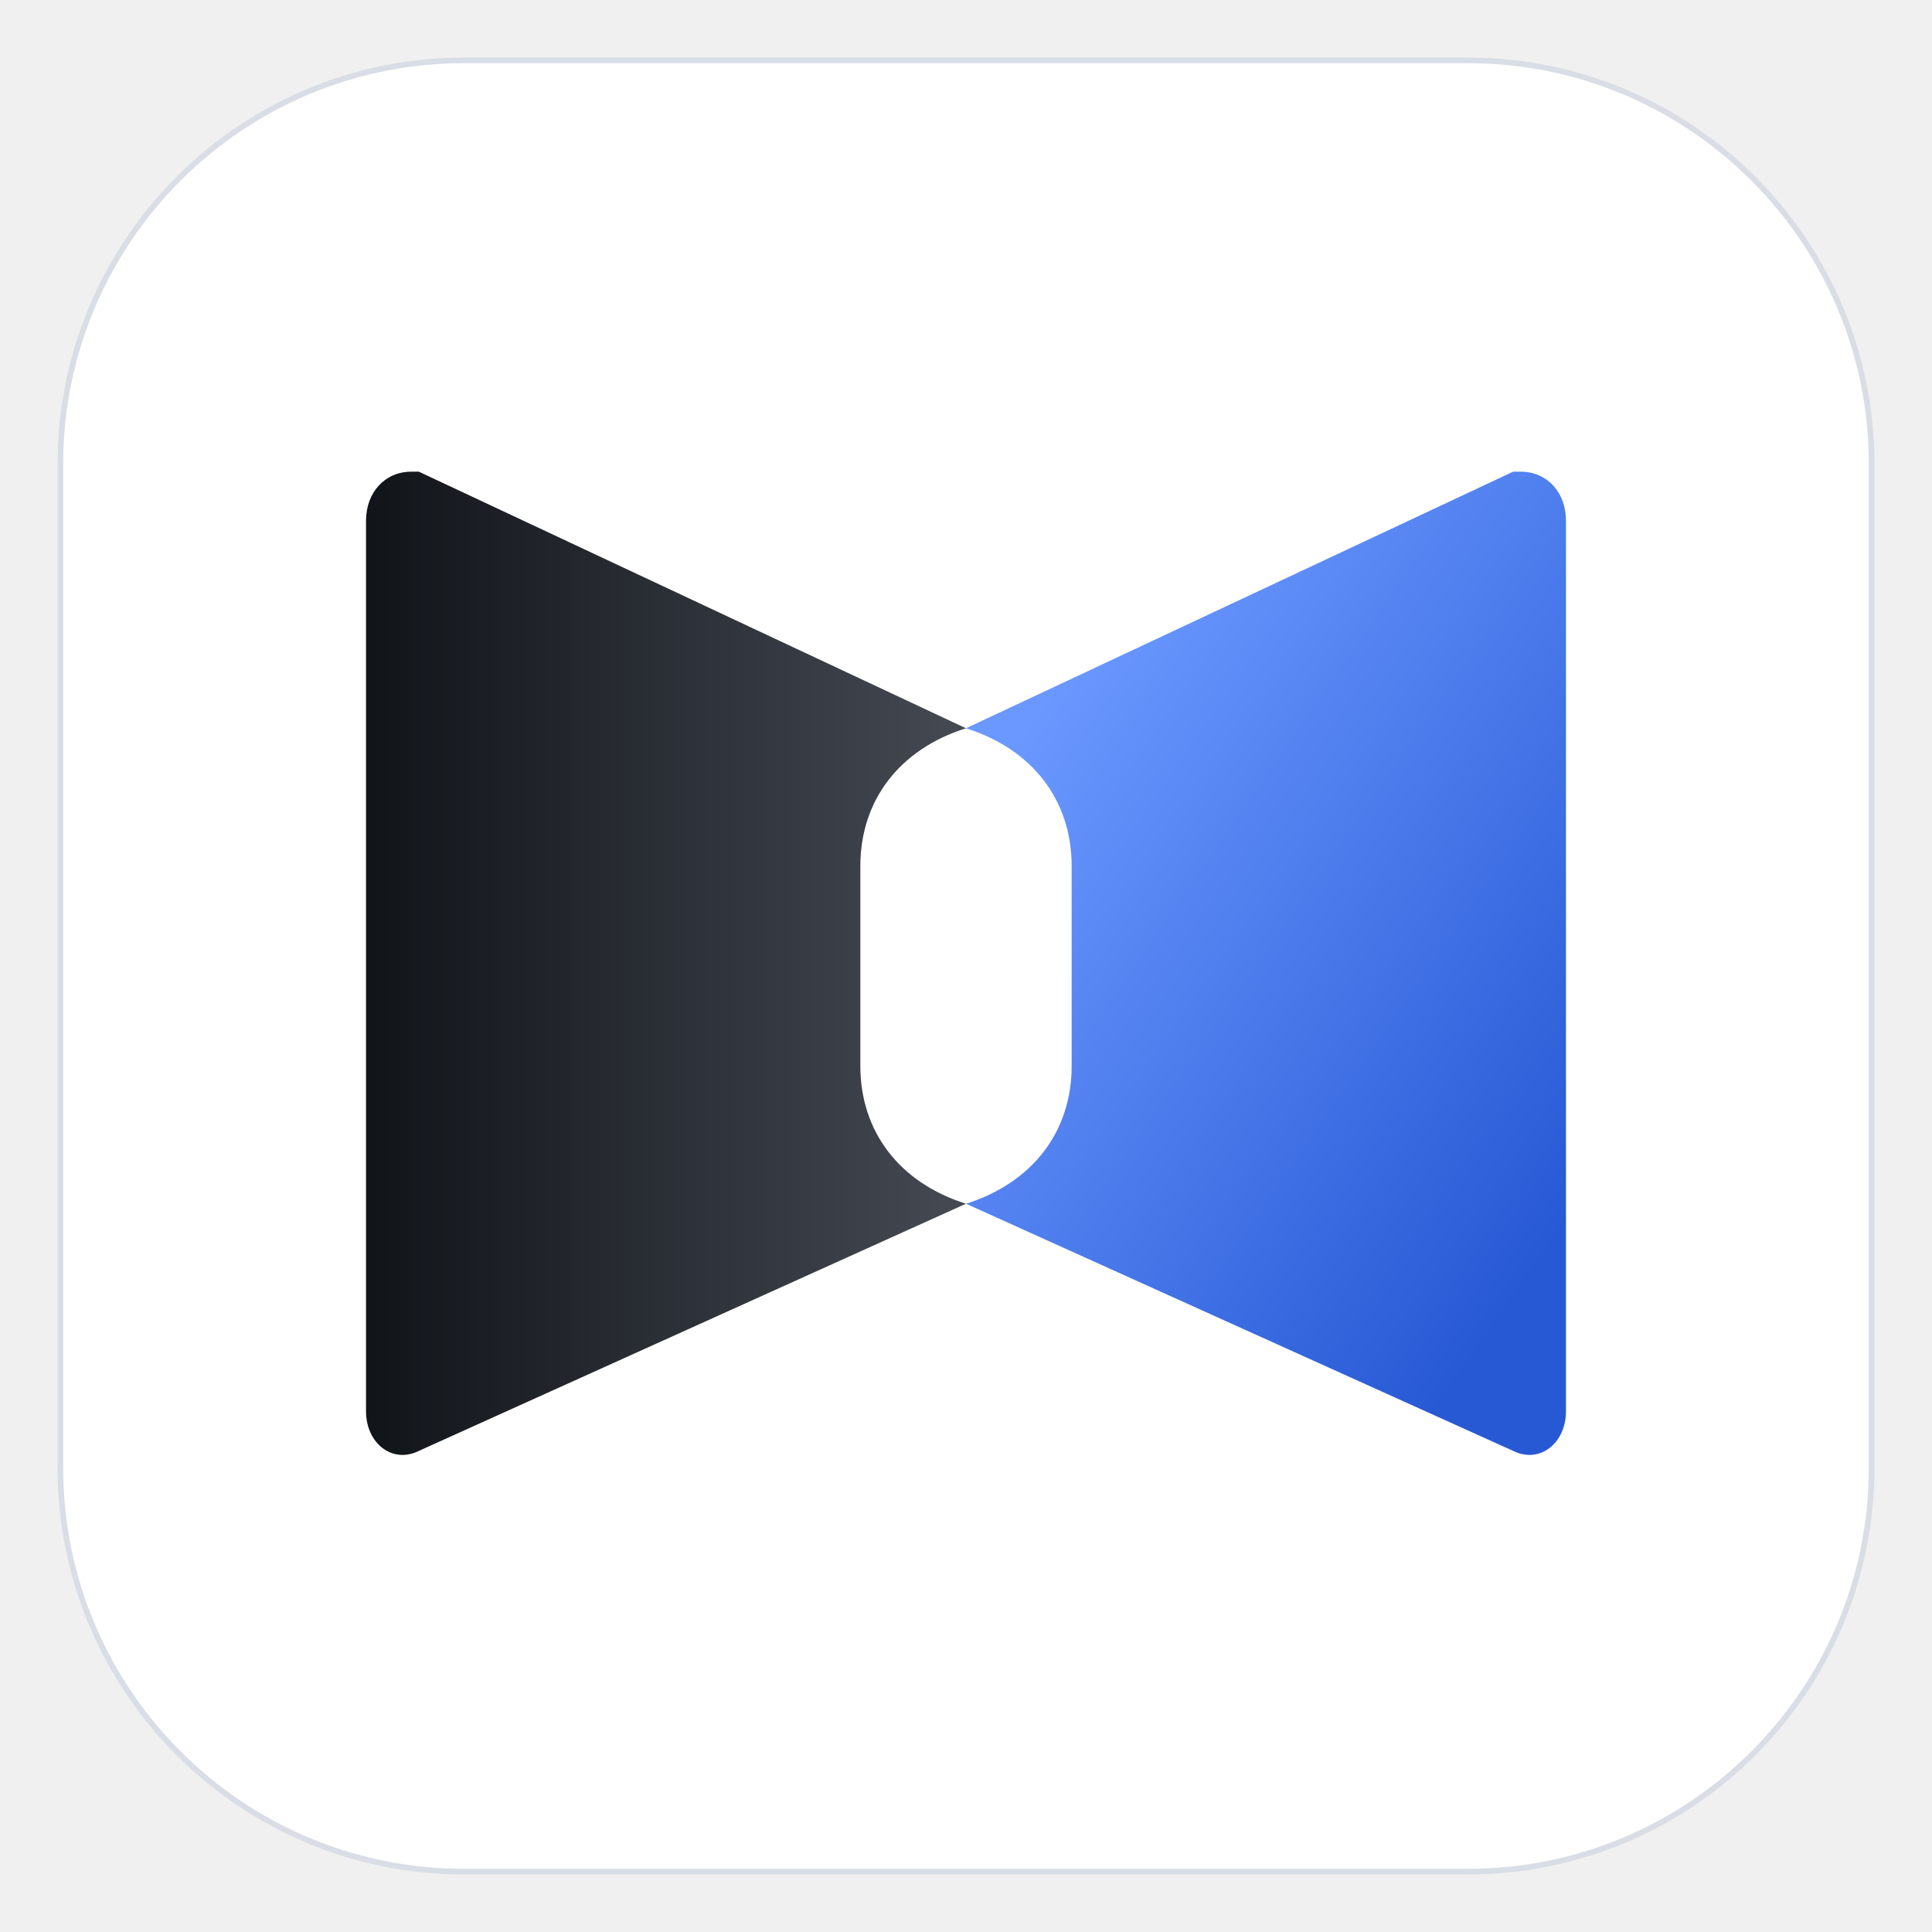
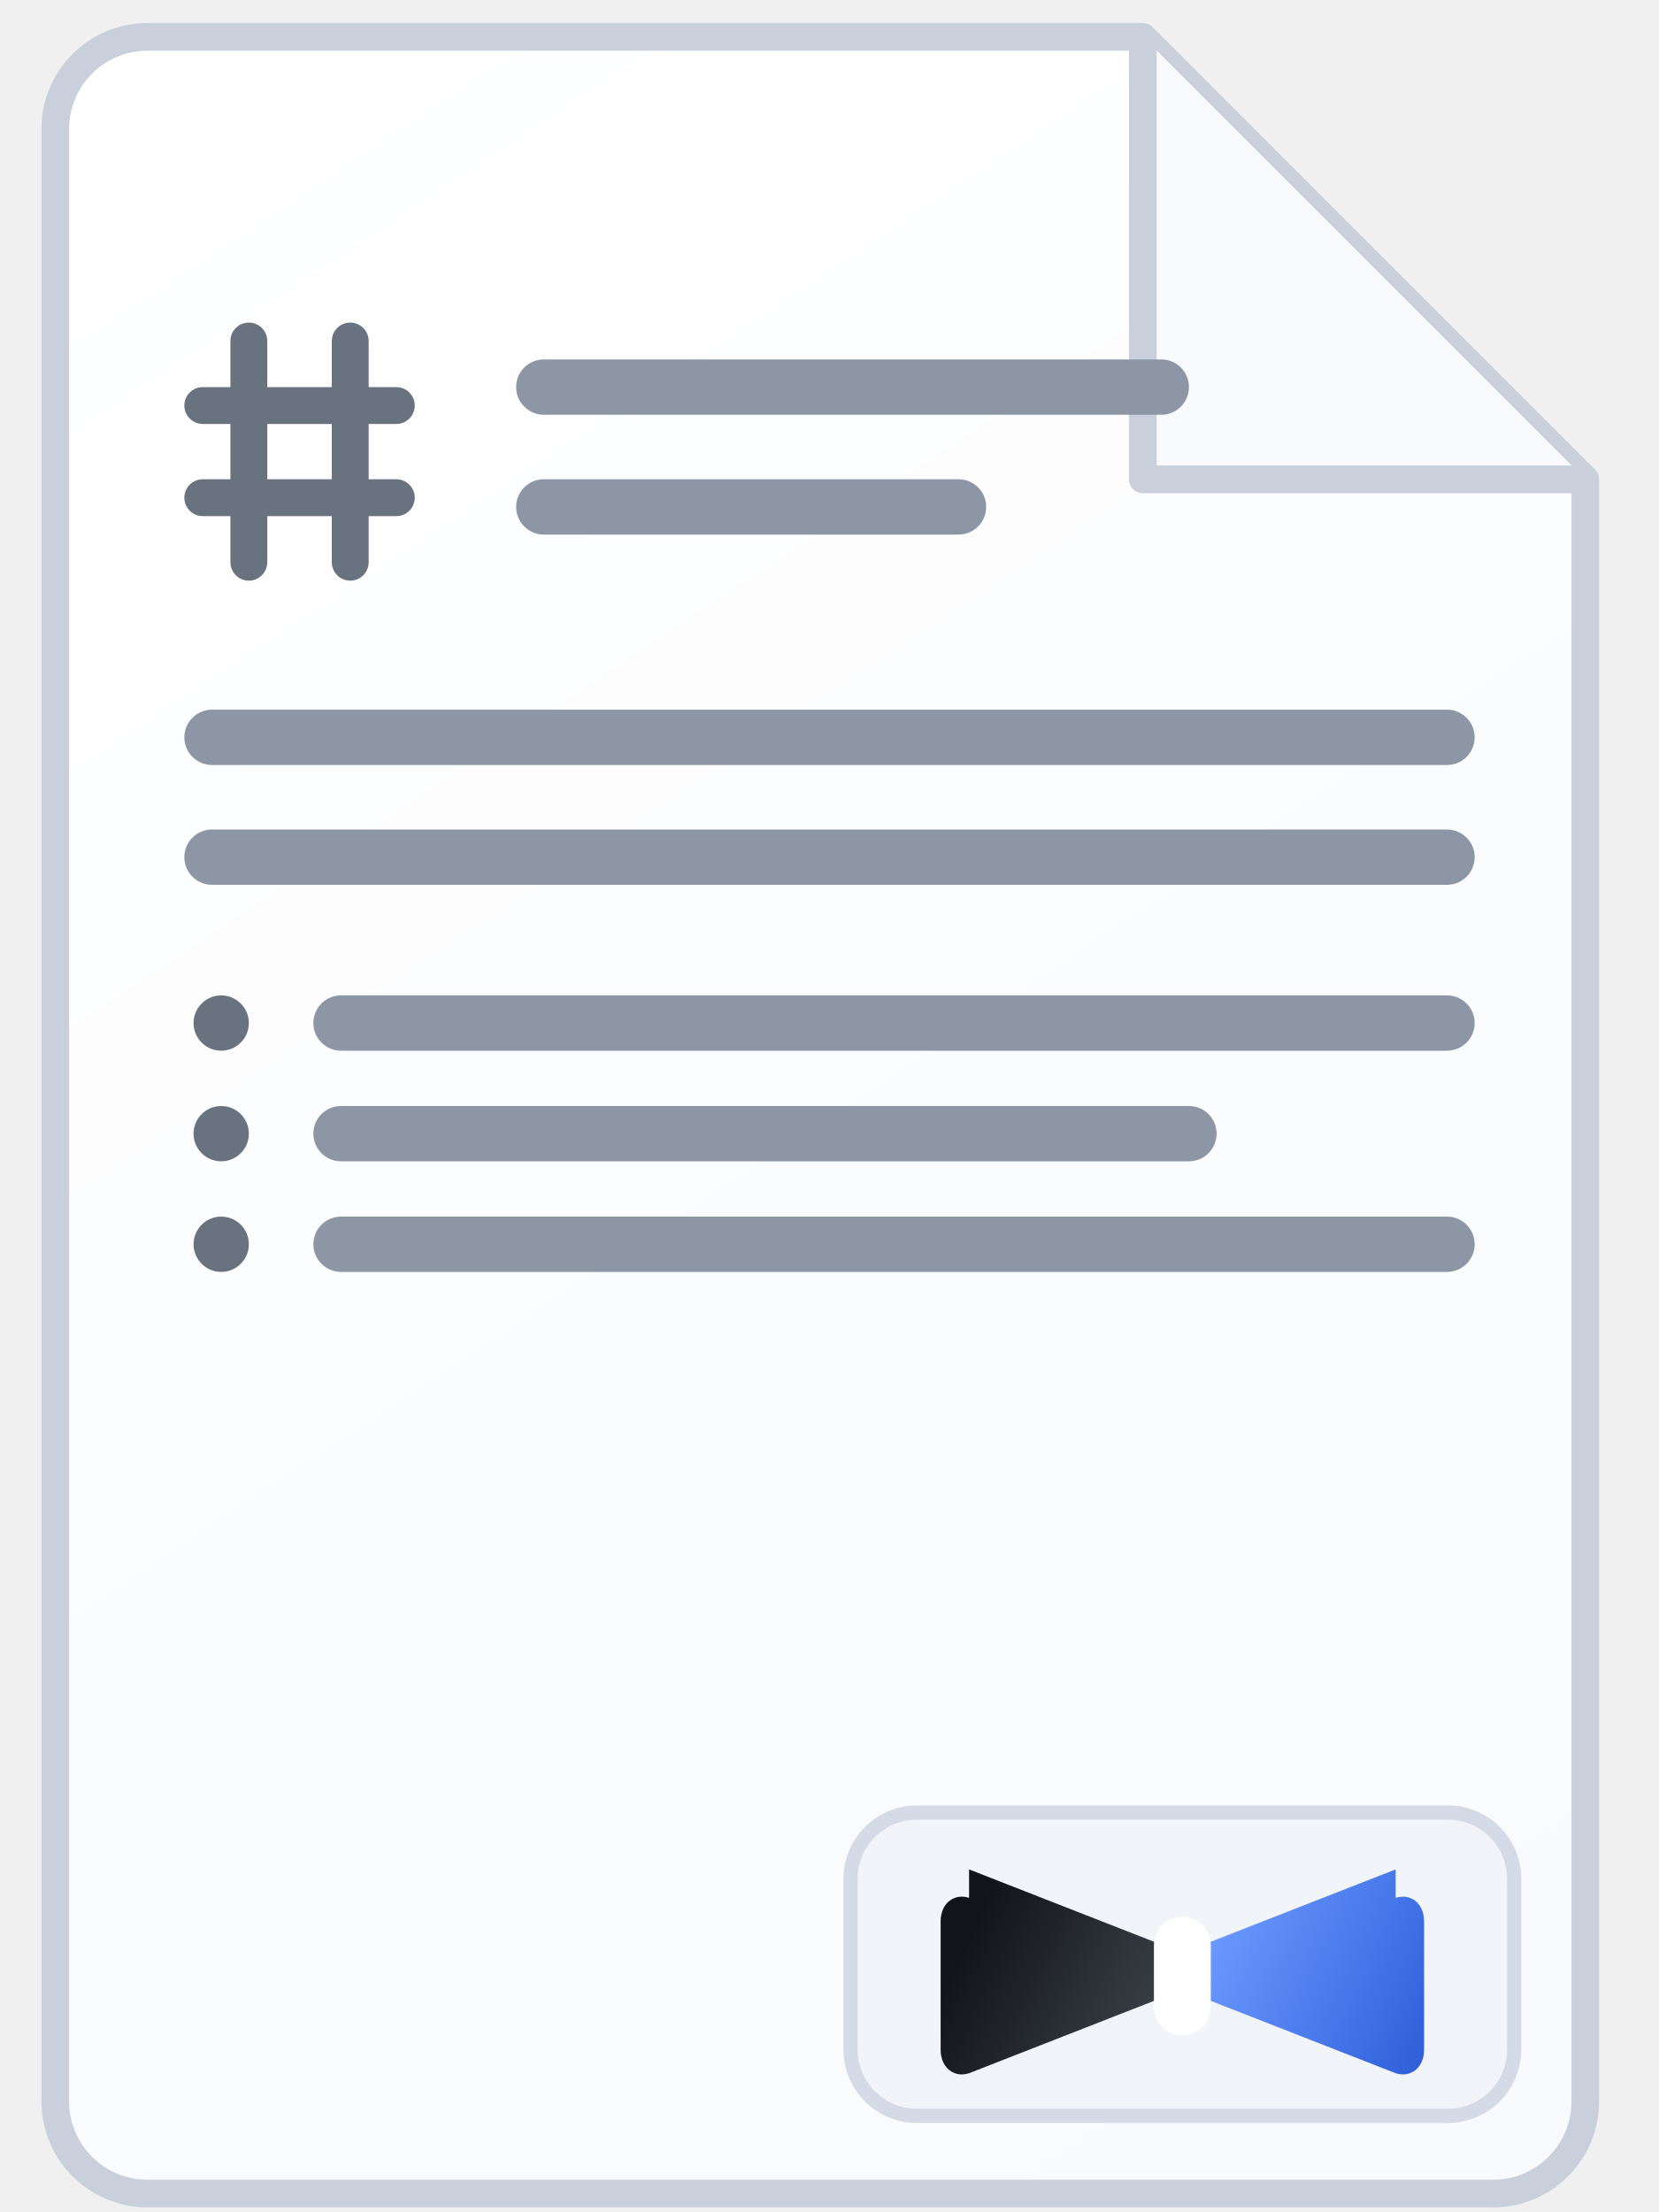
- <svg xmlns="http://www.w3.org/2000/svg" viewBox="0 0 1024 1024" role="img" aria-labelledby="title desc">
+ <svg xmlns="http://www.w3.org/2000/svg" viewBox="0 0 180 240" role="img" aria-labelledby="title desc">
  <defs>
-     <linearGradient id="inkiva-ink" x1="196" y1="512" x2="512" y2="512" gradientUnits="userSpaceOnUse">
-       <stop offset="0" stop-color="#111419" />
+     <linearGradient id="paper" x1="18" y1="8" x2="166" y2="232" gradientUnits="userSpaceOnUse">
+       <stop stop-color="#FFFFFF" />
+       <stop offset="1" stop-color="#F8FAFD" />
+     </linearGradient>
+     <linearGradient id="inkiva-dark" x1="38" y1="190" x2="88" y2="214" gradientUnits="userSpaceOnUse">
+       <stop stop-color="#111419" />
      <stop offset="1" stop-color="#454A53" />
    </linearGradient>
-     <linearGradient id="inkiva-blue" x1="512" y1="430" x2="830" y2="650" gradientUnits="userSpaceOnUse">
-       <stop offset="0" stop-color="#6A98FF" />
+     <linearGradient id="inkiva-blue" x1="91" y1="190" x2="142" y2="214" gradientUnits="userSpaceOnUse">
+       <stop stop-color="#6A98FF" />
      <stop offset="1" stop-color="#2859D5" />
    </linearGradient>
  </defs>
-   <rect x="32" y="32" width="960" height="960" rx="214" fill="#FFFFFF" stroke="#D9DDE5" stroke-width="3" />
-   <path fill="url(#inkiva-ink)" d="M218 250        C204 250 194 261 194 276        L194 748        C194 765 208 776 222 769        L512 638        L512 386        L222 250 Z" />
-   <path fill="url(#inkiva-blue)" d="M806 250        C820 250 830 261 830 276        L830 748        C830 765 816 776 802 769        L512 638        L512 386        L802 250 Z" />
-   <path fill="#FFFFFF" d="M512 386        C477 397 456 424 456 459        L456 565        C456 600 477 627 512 638        C547 627 568 600 568 565        L568 459        C568 424 547 397 512 386 Z" />
+   <path d="M16 4h108l48 48v176c0 5.52-4.48 10-10 10H16c-5.52 0-10-4.48-10-10V14C6 8.48 10.48 4 16 4Z" fill="url(#paper)" stroke="#C9D0DC" stroke-width="3" stroke-linejoin="round" />
+   <path d="M124 4v48h48" fill="#E9EDF4" stroke="#C9D0DC" stroke-width="3" stroke-linejoin="round" />
+   <path d="M124 4v48h48" fill="#F8FAFD" stroke="#C9D0DC" stroke-width="3" stroke-linejoin="round" />
+   <g fill="#69727F">
+     <rect x="25" y="35" width="4" height="28" rx="2" />
+     <rect x="36" y="35" width="4" height="28" rx="2" />
+     <rect x="20" y="42" width="25" height="4" rx="2" />
+     <rect x="20" y="52" width="25" height="4" rx="2" />
+   </g>
+   <g fill="#8C96A5">
+     <rect x="56" y="39" width="73" height="6" rx="3" />
+     <rect x="56" y="52" width="51" height="6" rx="3" />
+     <rect x="20" y="77" width="140" height="6" rx="3" />
+     <rect x="20" y="90" width="140" height="6" rx="3" />
+   </g>
+   <g fill="#69727F">
+     <circle cx="24" cy="111" r="3" />
+     <circle cx="24" cy="123" r="3" />
+     <circle cx="24" cy="135" r="3" />
+   </g>
+   <g fill="#8C96A5">
+     <rect x="34" y="108" width="126" height="6" rx="3" />
+     <rect x="34" y="120" width="98" height="6" rx="3" />
+     <rect x="34" y="132" width="126" height="6" rx="3" />
+   </g>
+   <g transform="translate(82 119) scale(0.5142857)">
+     <rect x="20" y="151" width="140" height="64" rx="14" fill="#F1F4F9" stroke="#D4DBE6" stroke-width="3" />
+     <path d="M45 169c-3-1-6 1-6 5v27c0 4 3 6 6 5l46-18v-7l-46-18Z" fill="url(#inkiva-dark)" />
+     <path d="M135 169c3-1 6 1 6 5v27c0 4-3 6-6 5l-46-18v-7l46-18Z" fill="url(#inkiva-blue)" />
+     <rect x="84" y="173" width="12" height="25" rx="6" fill="#FFFFFF" />
+   </g>
</svg>
